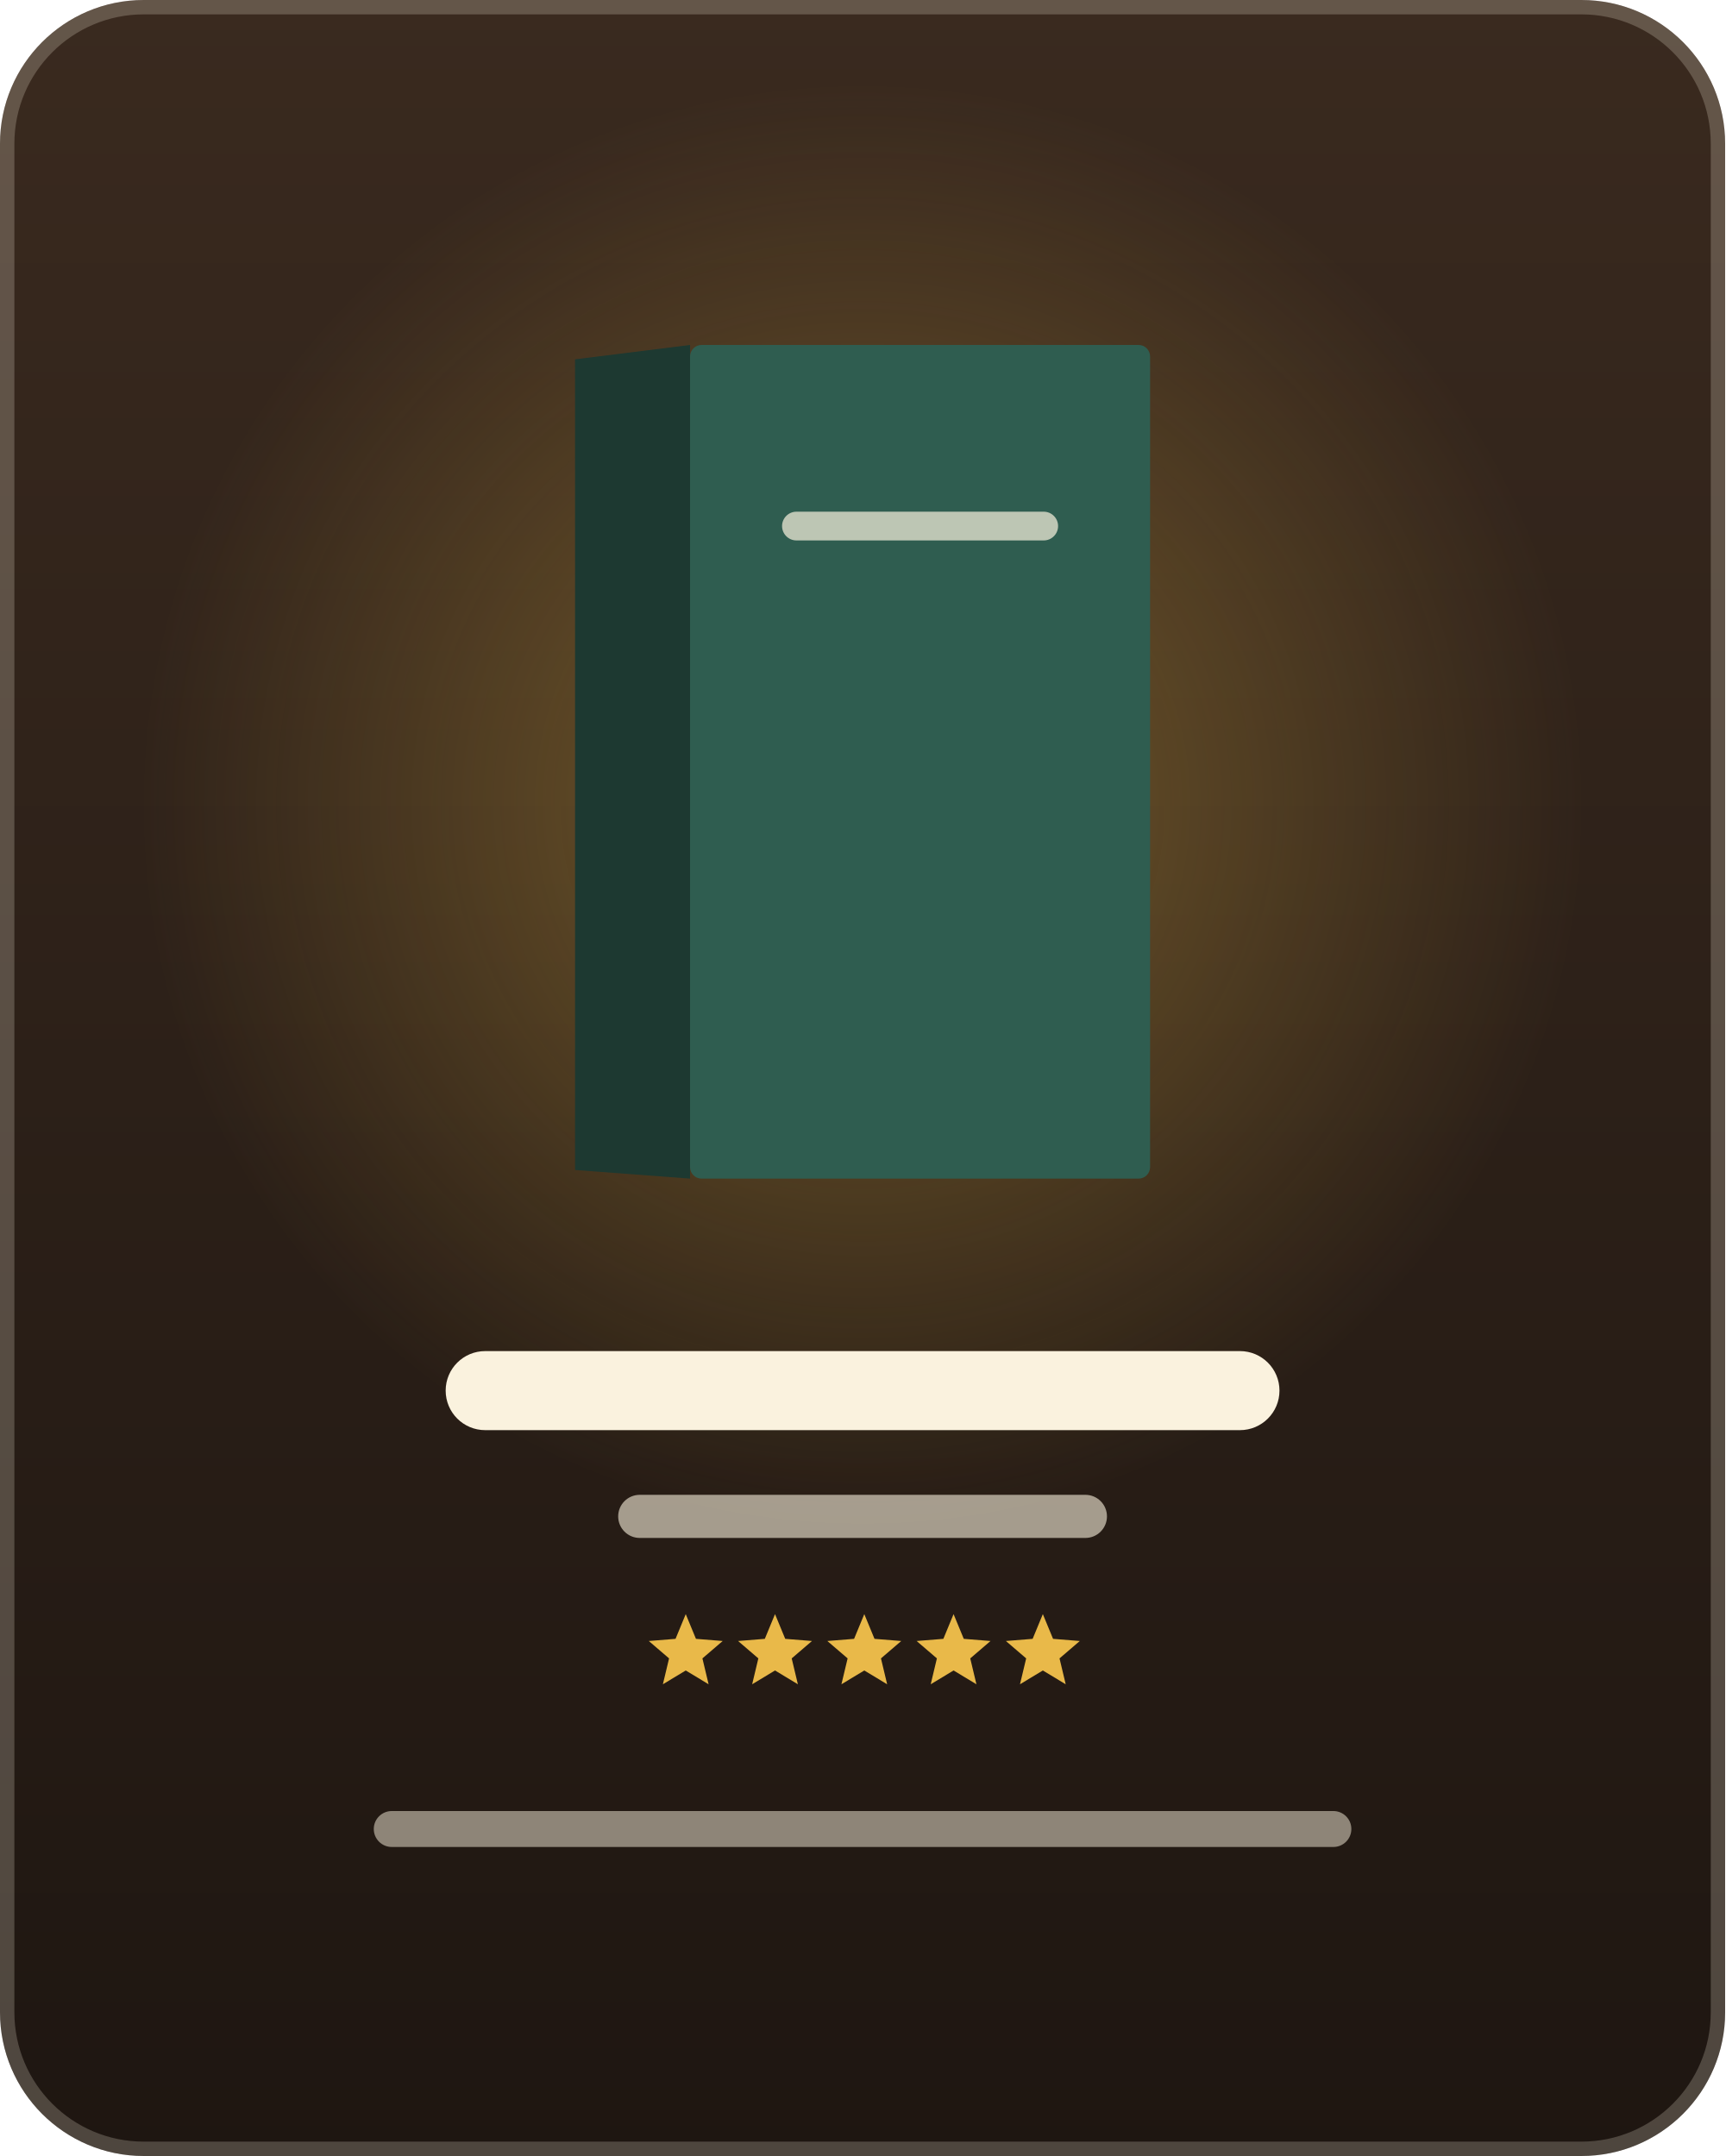
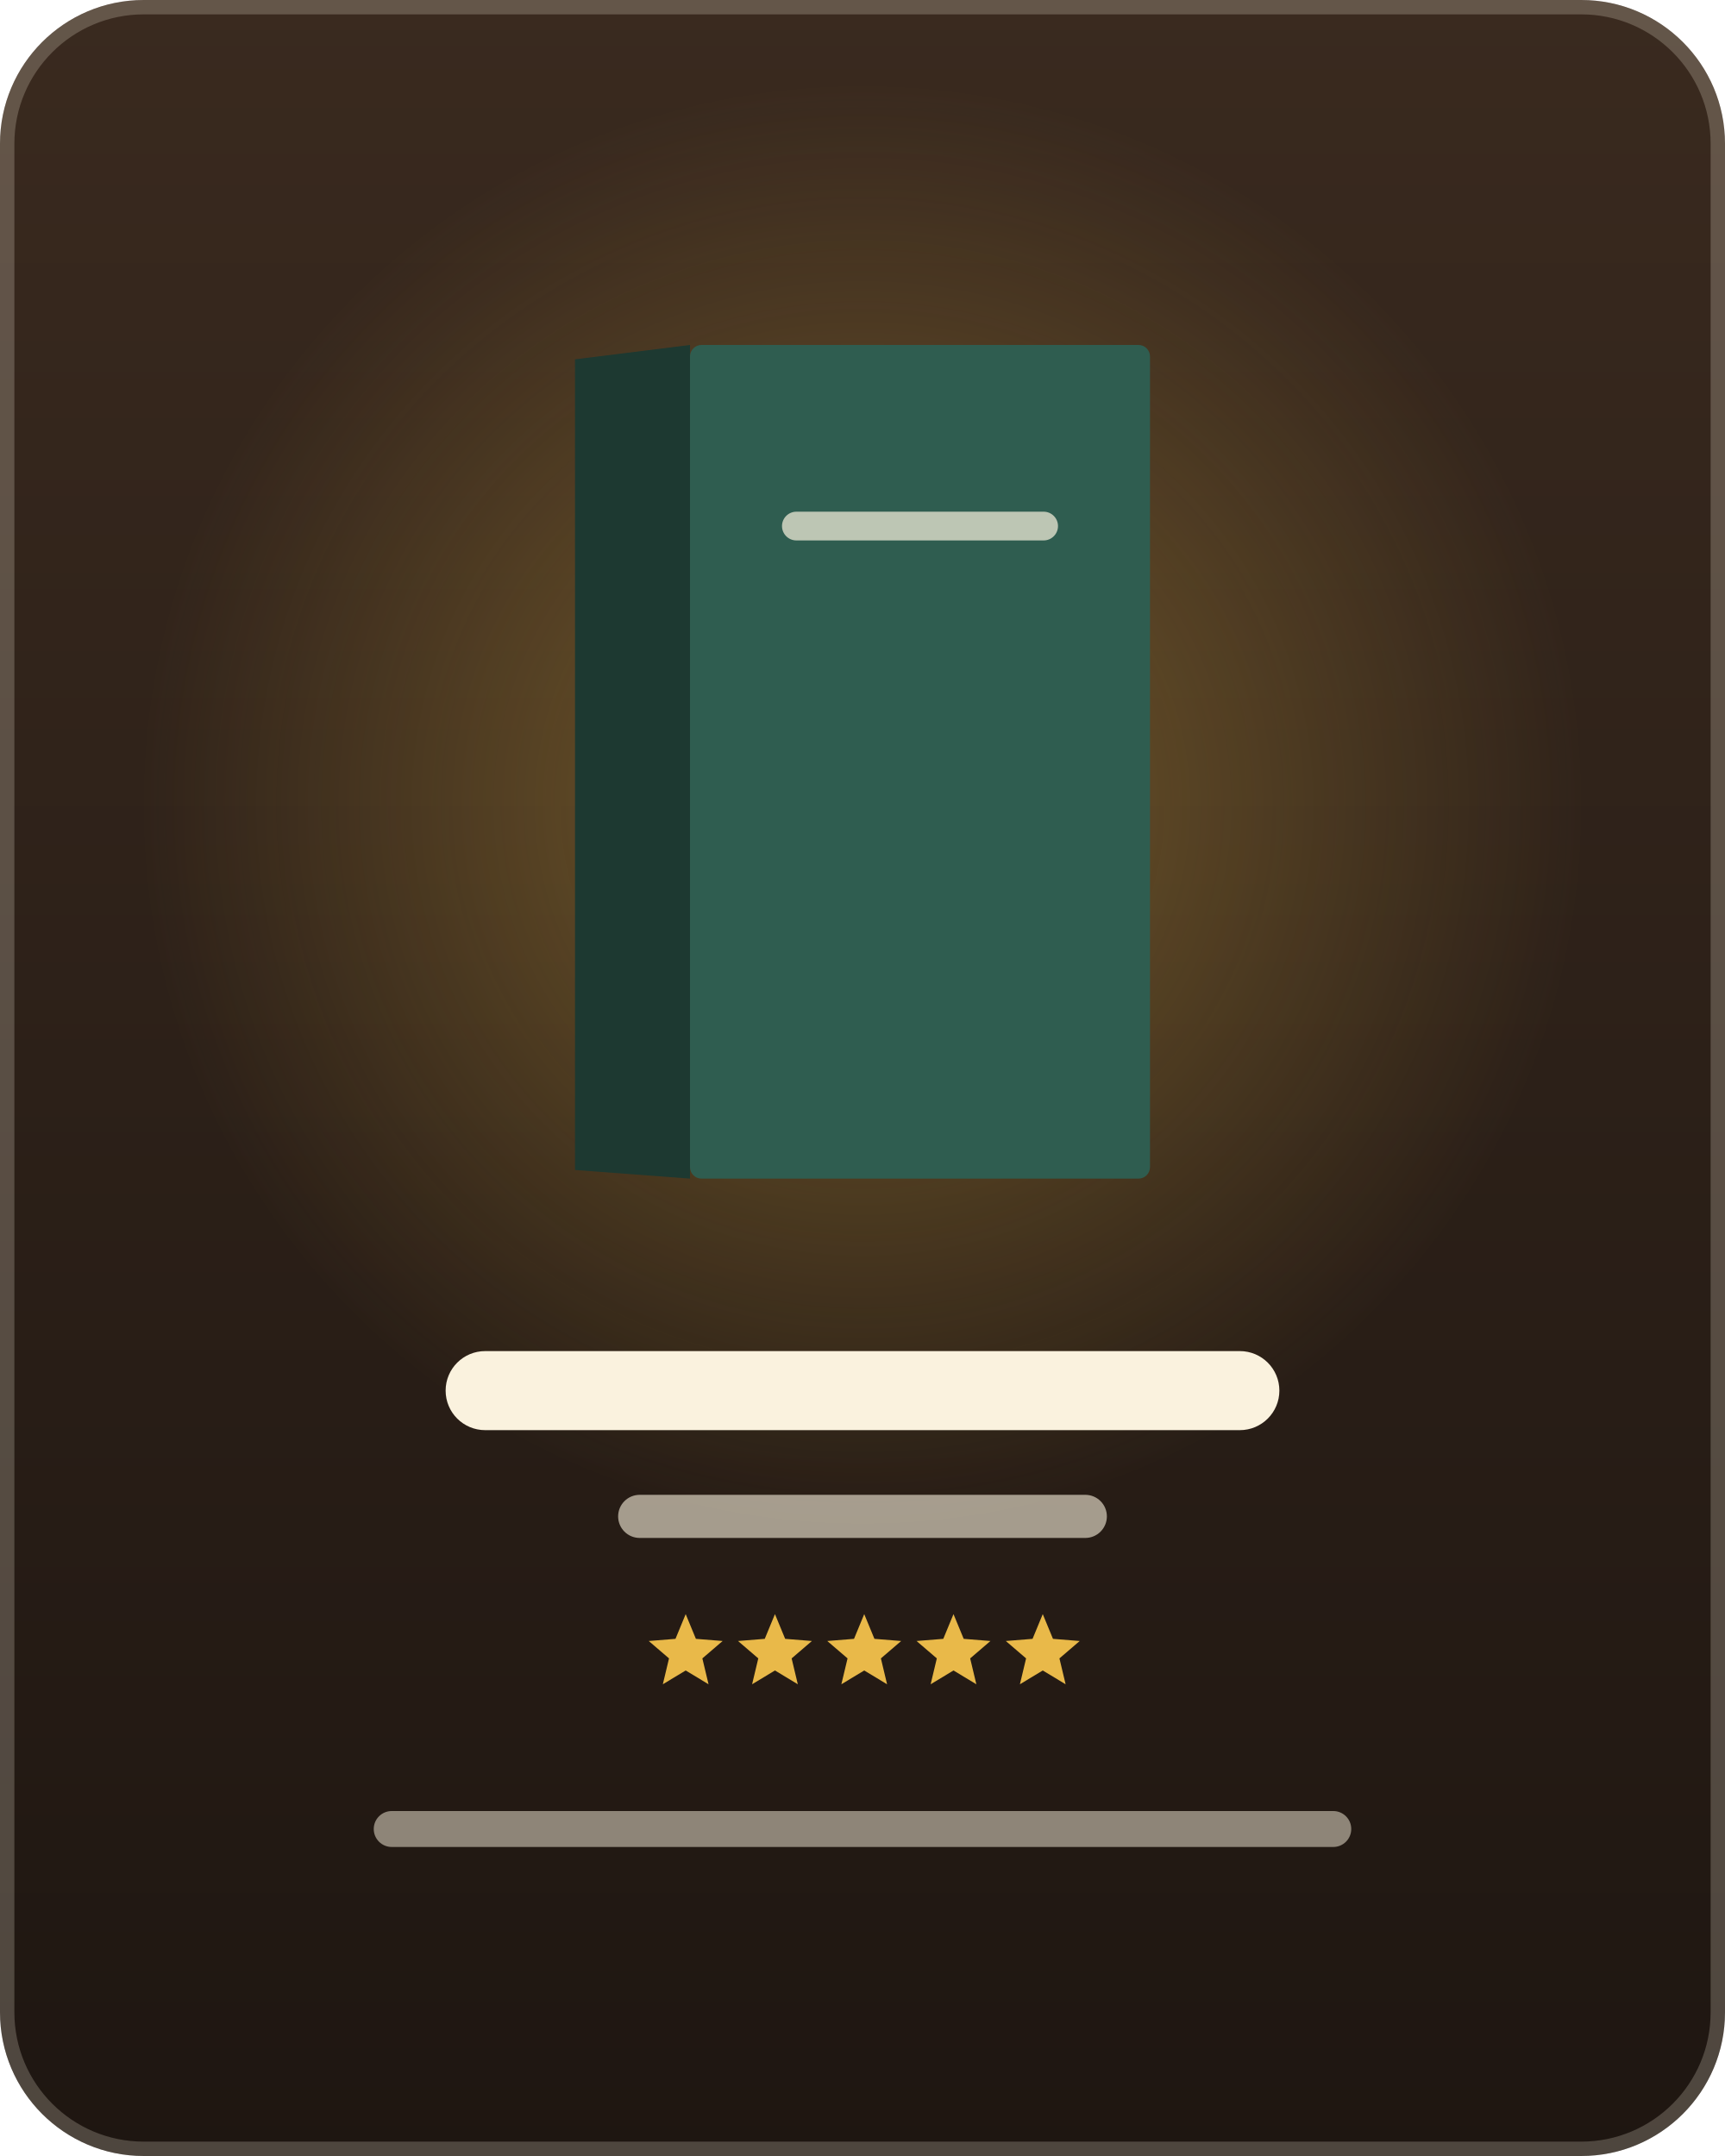
- <svg xmlns="http://www.w3.org/2000/svg" width="120" height="150" viewBox="0 0 120 150">
+ <svg xmlns="http://www.w3.org/2000/svg" width="56" height="70" viewBox="0 0 120 150">
  <defs>
    <linearGradient id="ground" x1="0" y1="0" x2="0" y2="1">
      <stop offset="0" stop-color="#3A2A1F" />
      <stop offset="1" stop-color="#1E1611" />
    </linearGradient>
    <radialGradient id="glow" cx="0.5" cy="0.5" r="0.5">
      <stop offset="0" stop-color="#E9B949" stop-opacity="0.38" />
      <stop offset="1" stop-color="#E9B949" stop-opacity="0" />
    </radialGradient>
    <radialGradient id="lamp" cx="0.5" cy="0.35" r="0.7">
      <stop offset="0" stop-color="#8A5F3C" />
      <stop offset="1" stop-color="#4A3020" />
    </radialGradient>
  </defs>
  <rect x="0" y="0" width="120" height="150" rx="10" fill="url(#ground)" />
  <circle cx="60" cy="56" r="50" fill="url(#glow)" />
  <polygon points="40,25 48,24 48,82 40,81.4" fill="#1D3931" />
  <rect x="48" y="24" width="32" height="58" rx="0.8" fill="#2F5D50" fill-opacity="1" />
  <rect x="54.4" y="35.6" width="19.2" height="2" rx="1" fill="#FAF2DE" fill-opacity="0.7" />
  <rect x="31" y="94" width="58" height="5.5" rx="2.75" fill="#FAF2DE" fill-opacity="1" />
  <rect x="43" y="104" width="34" height="3" rx="1.5" fill="#FAF2DE" fill-opacity="0.6" />
  <polygon points="47.70,112.30 48.41,114.02 50.27,114.17 48.86,115.38 49.29,117.18 47.70,116.22 46.11,117.18 46.54,115.38 45.13,114.17 46.99,114.02" fill="#E9B949" fill-opacity="1" />
  <polygon points="53.91,112.30 54.62,114.02 56.48,114.17 55.07,115.38 55.50,117.18 53.91,116.22 52.32,117.18 52.75,115.38 51.34,114.17 53.20,114.02" fill="#E9B949" fill-opacity="1" />
  <polygon points="60.12,112.30 60.83,114.02 62.69,114.17 61.28,115.38 61.71,117.18 60.12,116.22 58.53,117.18 58.96,115.38 57.55,114.17 59.41,114.02" fill="#E9B949" fill-opacity="1" />
  <polygon points="66.33,112.30 67.04,114.02 68.90,114.17 67.49,115.38 67.92,117.18 66.33,116.22 64.74,117.18 65.17,115.38 63.76,114.17 65.62,114.02" fill="#E9B949" fill-opacity="1" />
  <polygon points="72.54,112.30 73.25,114.02 75.11,114.17 73.70,115.38 74.13,117.18 72.54,116.22 70.95,117.18 71.38,115.38 69.97,114.17 71.83,114.02" fill="#E9B949" fill-opacity="1" />
  <rect x="26" y="126" width="68" height="2.5" rx="1.25" fill="#FAF2DE" fill-opacity="0.5" />
  <rect x="0.5" y="0.5" width="119" height="149" rx="9.5" fill="none" stroke="#FAF2DE" stroke-opacity="0.22" />
</svg>
